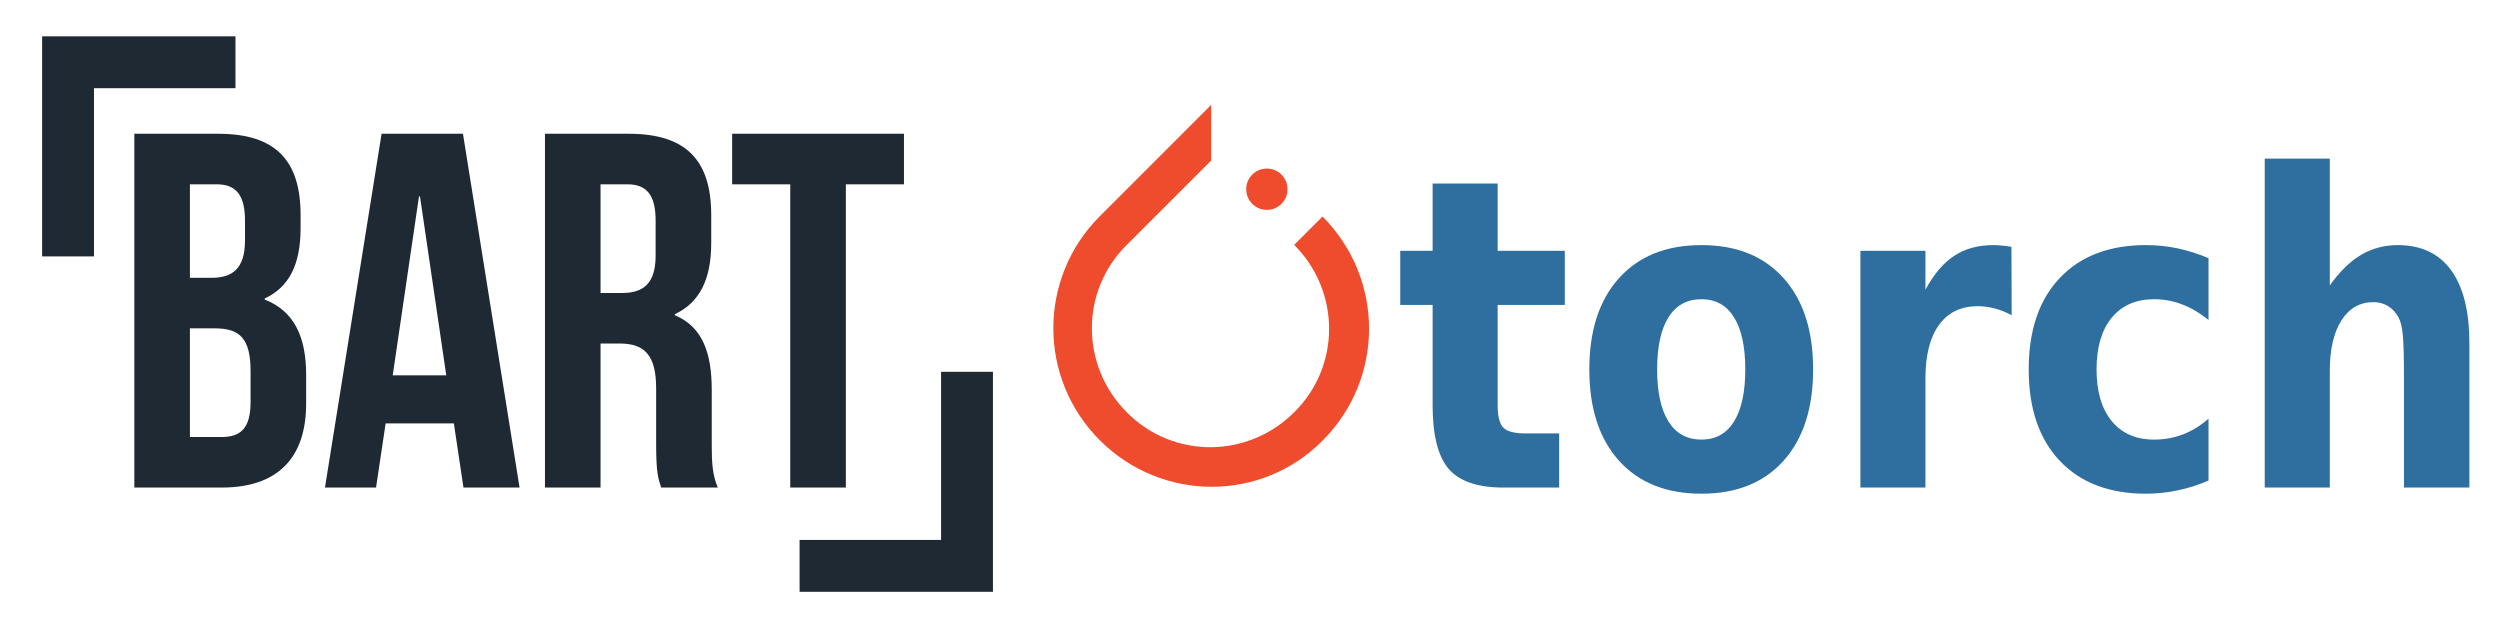
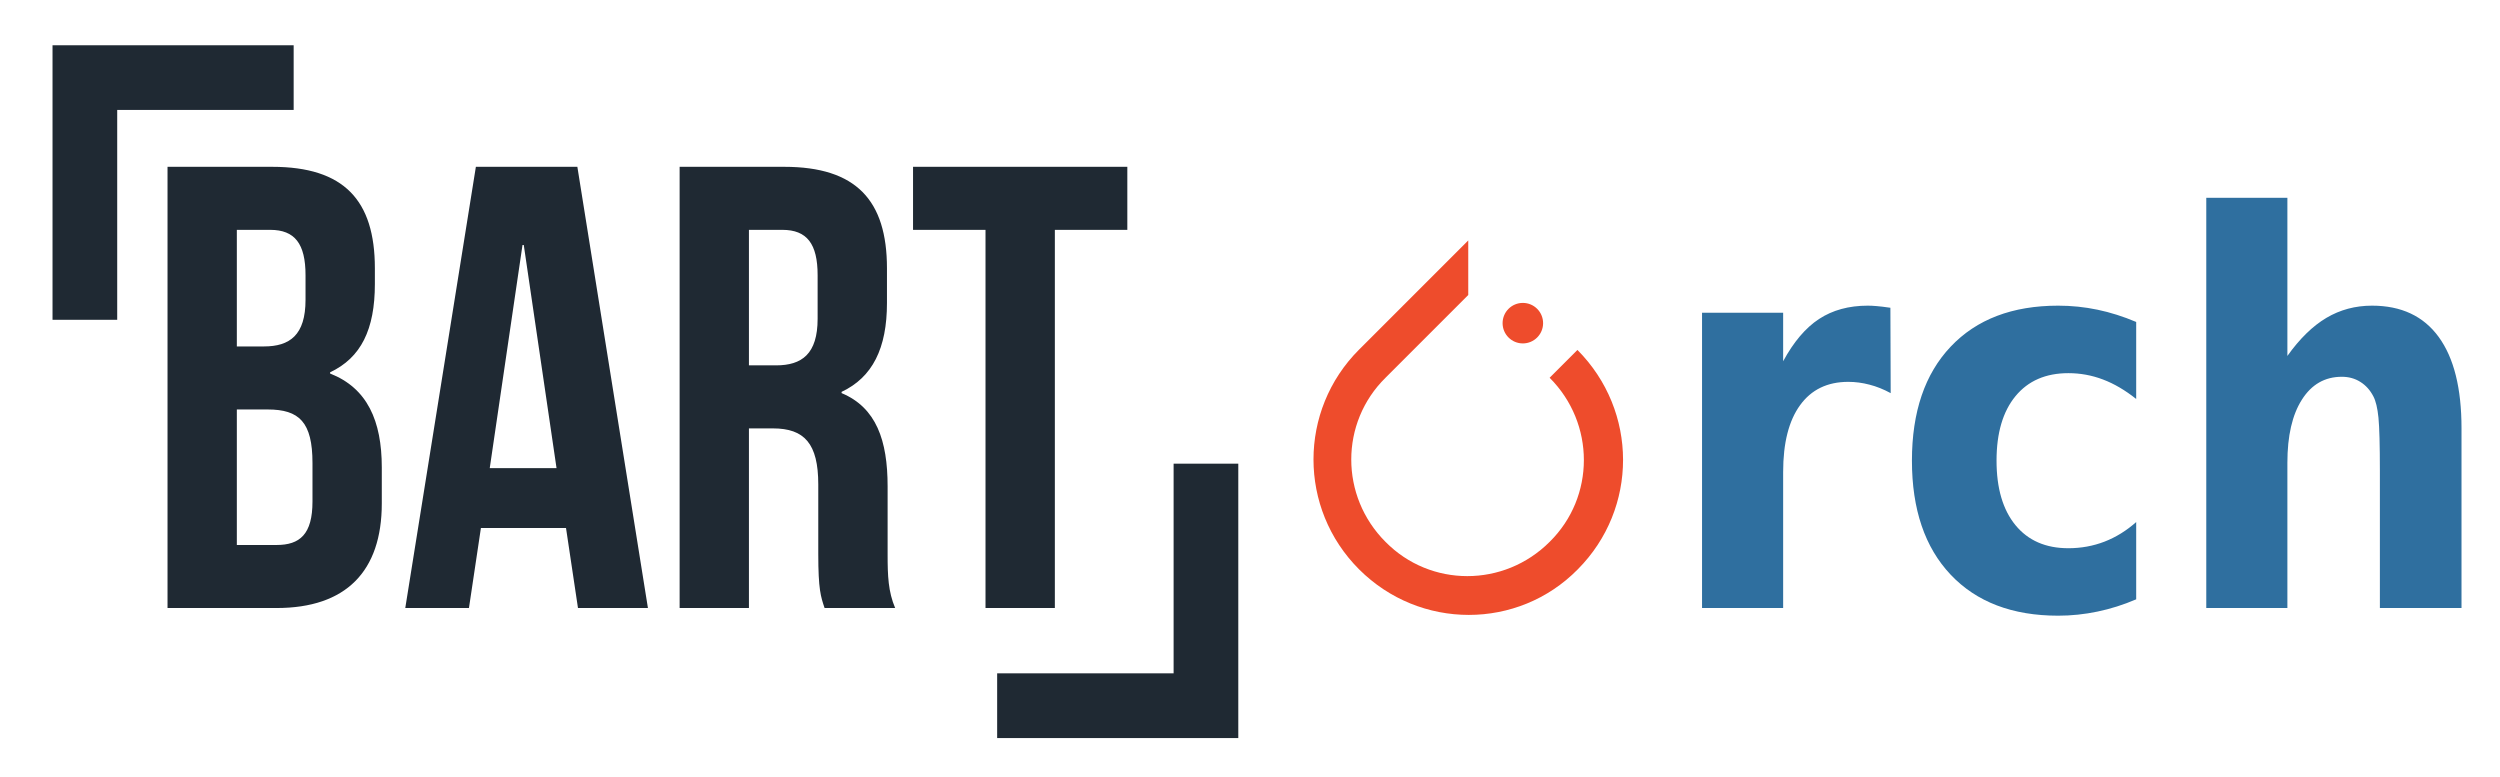
- <svg xmlns="http://www.w3.org/2000/svg" role="img" aria-label="bartorch" viewBox="-8 -8 964 240">
+ <svg xmlns="http://www.w3.org/2000/svg" role="img" aria-label="bartorch" viewBox="-8 -8 773 240">
  <path fill="#1f2933" fill-rule="evenodd" d="M76.15 43.58 C76.15 43.58 43.80 43.58 43.80 43.58 C43.80 43.58 43.80 180.00 43.80 180.00 C43.80 180.00 77.51 180.00 77.51 180.00 C98.95 180.00 110.05 168.70 110.05 147.65 C110.05 147.65 110.05 136.54 110.05 136.54 C110.05 122.12 105.57 111.99 94.07 107.50 C94.07 107.50 94.07 107.11 94.07 107.11 C103.62 102.63 107.91 93.86 107.91 79.83 C107.91 79.83 107.91 74.96 107.91 74.96 C107.91 53.91 98.36 43.58 76.15 43.58 C76.15 43.58 76.15 43.58 76.15 43.58 Z M74.78 118.61 C84.53 118.61 88.62 122.51 88.62 135.18 C88.62 135.18 88.62 147.07 88.62 147.07 C88.62 157.20 84.72 160.51 77.51 160.51 C77.51 160.51 65.23 160.51 65.23 160.51 C65.23 160.51 65.23 118.61 65.23 118.61 C65.23 118.61 74.78 118.61 74.78 118.61 Z M75.56 63.07 C83.16 63.07 86.47 67.36 86.47 77.10 C86.47 77.10 86.47 84.70 86.47 84.70 C86.47 95.62 81.60 99.12 73.61 99.12 C73.61 99.12 65.23 99.12 65.23 99.12 C65.23 99.12 65.23 63.07 65.23 63.07 C65.23 63.07 75.56 63.07 75.56 63.07 Z M170.52 43.58 C170.52 43.58 139.14 43.58 139.14 43.58 C139.14 43.58 117.31 180.00 117.31 180.00 C117.31 180.00 137.00 180.00 137.00 180.00 C137.00 180.00 140.70 155.25 140.70 155.25 C140.70 155.25 167.01 155.25 167.01 155.25 C167.01 155.25 170.71 180.00 170.71 180.00 C170.71 180.00 192.34 180.00 192.34 180.00 C192.34 180.00 170.52 43.58 170.52 43.58 Z M153.56 67.75 C153.56 67.75 153.95 67.75 153.95 67.75 C153.95 67.75 164.08 136.74 164.08 136.74 C164.08 136.74 143.43 136.74 143.43 136.74 C143.43 136.74 153.56 67.75 153.56 67.75 Z M268.78 180.00 C266.64 174.93 266.45 170.06 266.45 163.44 C266.45 163.44 266.45 142.39 266.45 142.39 C266.45 128.16 262.94 118.03 252.22 113.55 C252.22 113.55 252.22 113.16 252.22 113.16 C261.77 108.67 266.25 99.71 266.25 85.68 C266.25 85.68 266.25 74.96 266.25 74.96 C266.25 53.91 256.70 43.58 234.49 43.58 C234.49 43.58 202.14 43.58 202.14 43.58 C202.14 43.58 202.14 180.00 202.14 180.00 C202.14 180.00 223.57 180.00 223.57 180.00 C223.57 180.00 223.57 124.46 223.57 124.46 C223.57 124.46 230.98 124.46 230.98 124.46 C240.72 124.46 245.01 129.14 245.01 141.80 C245.01 141.80 245.01 163.24 245.01 163.24 C245.01 174.35 245.79 176.49 246.96 180.00 C246.96 180.00 268.78 180.00 268.78 180.00 Z M233.90 63.07 C241.50 63.07 244.81 67.36 244.81 77.10 C244.81 77.10 244.81 90.55 244.81 90.55 C244.81 101.46 239.94 104.97 231.95 104.97 C231.95 104.97 223.57 104.97 223.57 104.97 C223.57 104.97 223.57 63.07 223.57 63.07 C223.57 63.07 233.90 63.07 233.90 63.07 Z M274.31 63.07 C274.31 63.07 296.72 63.07 296.72 63.07 C296.72 63.07 296.72 180.00 296.72 180.00 C296.72 180.00 318.16 180.00 318.16 180.00 C318.16 180.00 318.16 63.07 318.16 63.07 C318.16 63.07 340.57 63.07 340.57 63.07 C340.57 63.07 340.57 43.58 340.57 43.58 C340.57 43.58 274.31 43.58 274.31 43.58 C274.31 43.58 274.31 63.07 274.31 63.07 Z M8.24 6.00 C8.24 6.00 8.24 90.88 8.24 90.88 C8.24 90.88 28.24 90.88 28.24 90.88 C28.24 90.88 28.24 26.00 28.24 26.00 C28.24 26.00 82.80 26.00 82.80 26.00 C82.80 26.00 82.80 6.00 82.80 6.00 C82.80 6.00 8.24 6.00 8.24 6.00 Z M354.88 135.36 C354.88 135.36 354.88 200.20 354.88 200.20 C354.88 200.20 300.32 200.20 300.32 200.20 C300.32 200.20 300.32 220.20 300.32 220.20 C300.32 220.20 374.88 220.20 374.88 220.20 C374.88 220.20 374.88 135.36 374.88 135.36 C374.88 135.36 354.88 135.36 354.88 135.36 Z" />
-   <path fill="#2f6f9f" fill-rule="evenodd" d="M569.50 62.77 L569.50 88.70 L595.39 88.70 L595.39 109.57 L569.50 109.57 L569.50 148.28 Q569.50 154.65 571.68 156.89 Q573.86 159.13 580.32 159.13 L593.21 159.13 L593.21 180.00 L571.68 180.00 Q556.83 180.00 550.61 172.80 Q544.42 165.57 544.42 148.28 L544.42 109.57 L531.93 109.57 L531.93 88.70 L544.42 88.70 L544.42 62.77 L569.50 62.77 Z M648.09 107.38 Q639.74 107.38 635.37 114.34 Q630.99 121.31 630.99 134.43 Q630.99 147.55 635.37 154.54 Q639.74 161.51 648.09 161.51 Q656.30 161.51 660.63 154.54 Q664.98 147.55 664.98 134.43 Q664.98 121.31 660.63 114.34 Q656.30 107.38 648.09 107.38 Z M648.09 86.51 Q668.34 86.51 679.74 99.24 Q691.14 111.94 691.14 134.43 Q691.14 156.94 679.74 169.67 Q668.34 182.37 648.09 182.37 Q627.76 182.37 616.30 169.67 Q604.84 156.94 604.84 134.43 Q604.84 111.94 616.30 99.24 Q627.76 86.51 648.09 86.51 Z M767.70 113.56 Q764.40 111.76 761.13 110.93 Q757.87 110.07 754.58 110.07 Q744.91 110.07 739.68 117.29 Q734.45 124.49 734.45 137.92 L734.45 180.00 L709.37 180.00 L709.37 88.70 L734.45 88.70 L734.45 103.70 Q739.30 94.73 745.56 90.63 Q751.84 86.51 760.61 86.51 Q761.87 86.51 763.33 86.64 Q764.81 86.75 767.61 87.16 L767.70 113.56 Z M843.61 91.55 L843.61 115.36 Q838.50 111.29 833.34 109.34 Q828.18 107.38 822.64 107.38 Q812.14 107.38 806.29 114.50 Q800.43 121.62 800.43 134.43 Q800.43 147.24 806.29 154.38 Q812.14 161.51 822.64 161.51 Q828.54 161.51 833.83 159.47 Q839.13 157.41 843.61 153.42 L843.61 177.31 Q837.71 179.84 831.66 181.10 Q825.60 182.37 819.50 182.37 Q798.25 182.37 786.25 169.70 Q774.27 157.02 774.27 134.43 Q774.27 111.84 786.25 99.19 Q798.25 86.51 819.50 86.51 Q825.67 86.51 831.66 87.76 Q837.65 89.02 843.61 91.55 Z M944.20 124.41 L944.20 180.00 L918.97 180.00 L918.97 170.95 L918.97 137.61 Q918.97 125.64 918.52 121.15 Q918.07 116.67 916.95 114.55 Q915.47 111.68 912.93 110.09 Q910.42 108.50 907.19 108.50 Q899.34 108.50 894.85 115.57 Q890.37 122.61 890.37 135.08 L890.37 180.00 L865.28 180.00 L865.28 53.15 L890.37 53.15 L890.37 102.06 Q896.04 94.08 902.41 90.29 Q908.81 86.51 916.52 86.51 Q930.12 86.51 937.16 96.21 Q944.20 105.89 944.20 124.41 Z" />
-   <g transform="translate(398.00 32.69) scale(1.35025) translate(-0.6 -1067.9)" fill="#EE4C2C">
+   <path fill="#2f6f9f" fill-rule="evenodd" d="M576.60 113.56 Q573.30 111.76 570.02 110.93 Q566.77 110.07 563.47 110.07 Q553.80 110.07 548.58 117.29 Q543.35 124.49 543.35 137.92 L543.35 180.00 L518.27 180.00 L518.27 88.70 L543.35 88.70 L543.35 103.70 Q548.20 94.73 554.45 90.63 Q560.74 86.51 569.51 86.51 Q570.76 86.51 572.22 86.64 Q573.70 86.75 576.51 87.16 L576.60 113.56 Z M652.51 91.55 L652.51 115.36 Q647.40 111.29 642.24 109.34 Q637.08 107.38 631.54 107.38 Q621.04 107.38 615.18 114.50 Q609.33 121.62 609.33 134.43 Q609.33 147.24 615.18 154.38 Q621.04 161.51 631.54 161.51 Q637.44 161.51 642.73 159.47 Q648.02 157.41 652.51 153.42 L652.51 177.31 Q646.61 179.84 640.55 181.10 Q634.50 182.37 628.39 182.37 Q607.15 182.37 595.15 169.70 Q583.17 157.02 583.17 134.43 Q583.17 111.84 595.15 99.19 Q607.15 86.51 628.39 86.51 Q634.56 86.51 640.55 87.76 Q646.54 89.02 652.51 91.55 Z M753.10 124.41 L753.10 180.00 L727.86 180.00 L727.86 170.95 L727.86 137.61 Q727.86 125.64 727.42 121.15 Q726.97 116.67 725.84 114.55 Q724.36 111.68 721.83 110.09 Q719.32 108.50 716.09 108.50 Q708.23 108.50 703.75 115.57 Q699.26 122.61 699.26 135.08 L699.26 180.00 L674.18 180.00 L674.18 53.15 L699.26 53.15 L699.26 102.06 Q704.94 94.08 711.31 90.29 Q717.70 86.51 725.42 86.51 Q739.01 86.51 746.06 96.21 Q753.10 105.89 753.10 124.41 Z" />
+   <g transform="translate(398.00 66.55) scale(1.0616) translate(-0.6 -1067.9)" fill="#EE4C2C">
    <path d="M77.6,1099.6l-8.1,8.1c13.3,13.3,13.3,34.7,0,47.8c-13.3,13.3-34.7,13.3-47.8,0c-13.3-13.3-13.3-34.7,0-47.8l0,0l21.1-21.1l3-3l0,0v-15.9l-31.8,31.8c-17.7,17.7-17.7,46.3,0,64c17.7,17.7,46.3,17.7,63.7,0C95.3,1145.8,95.3,1117.4,77.6,1099.6z" />
    <circle cx="61.7" cy="1091.8" r="5.9" />
  </g>
</svg>
